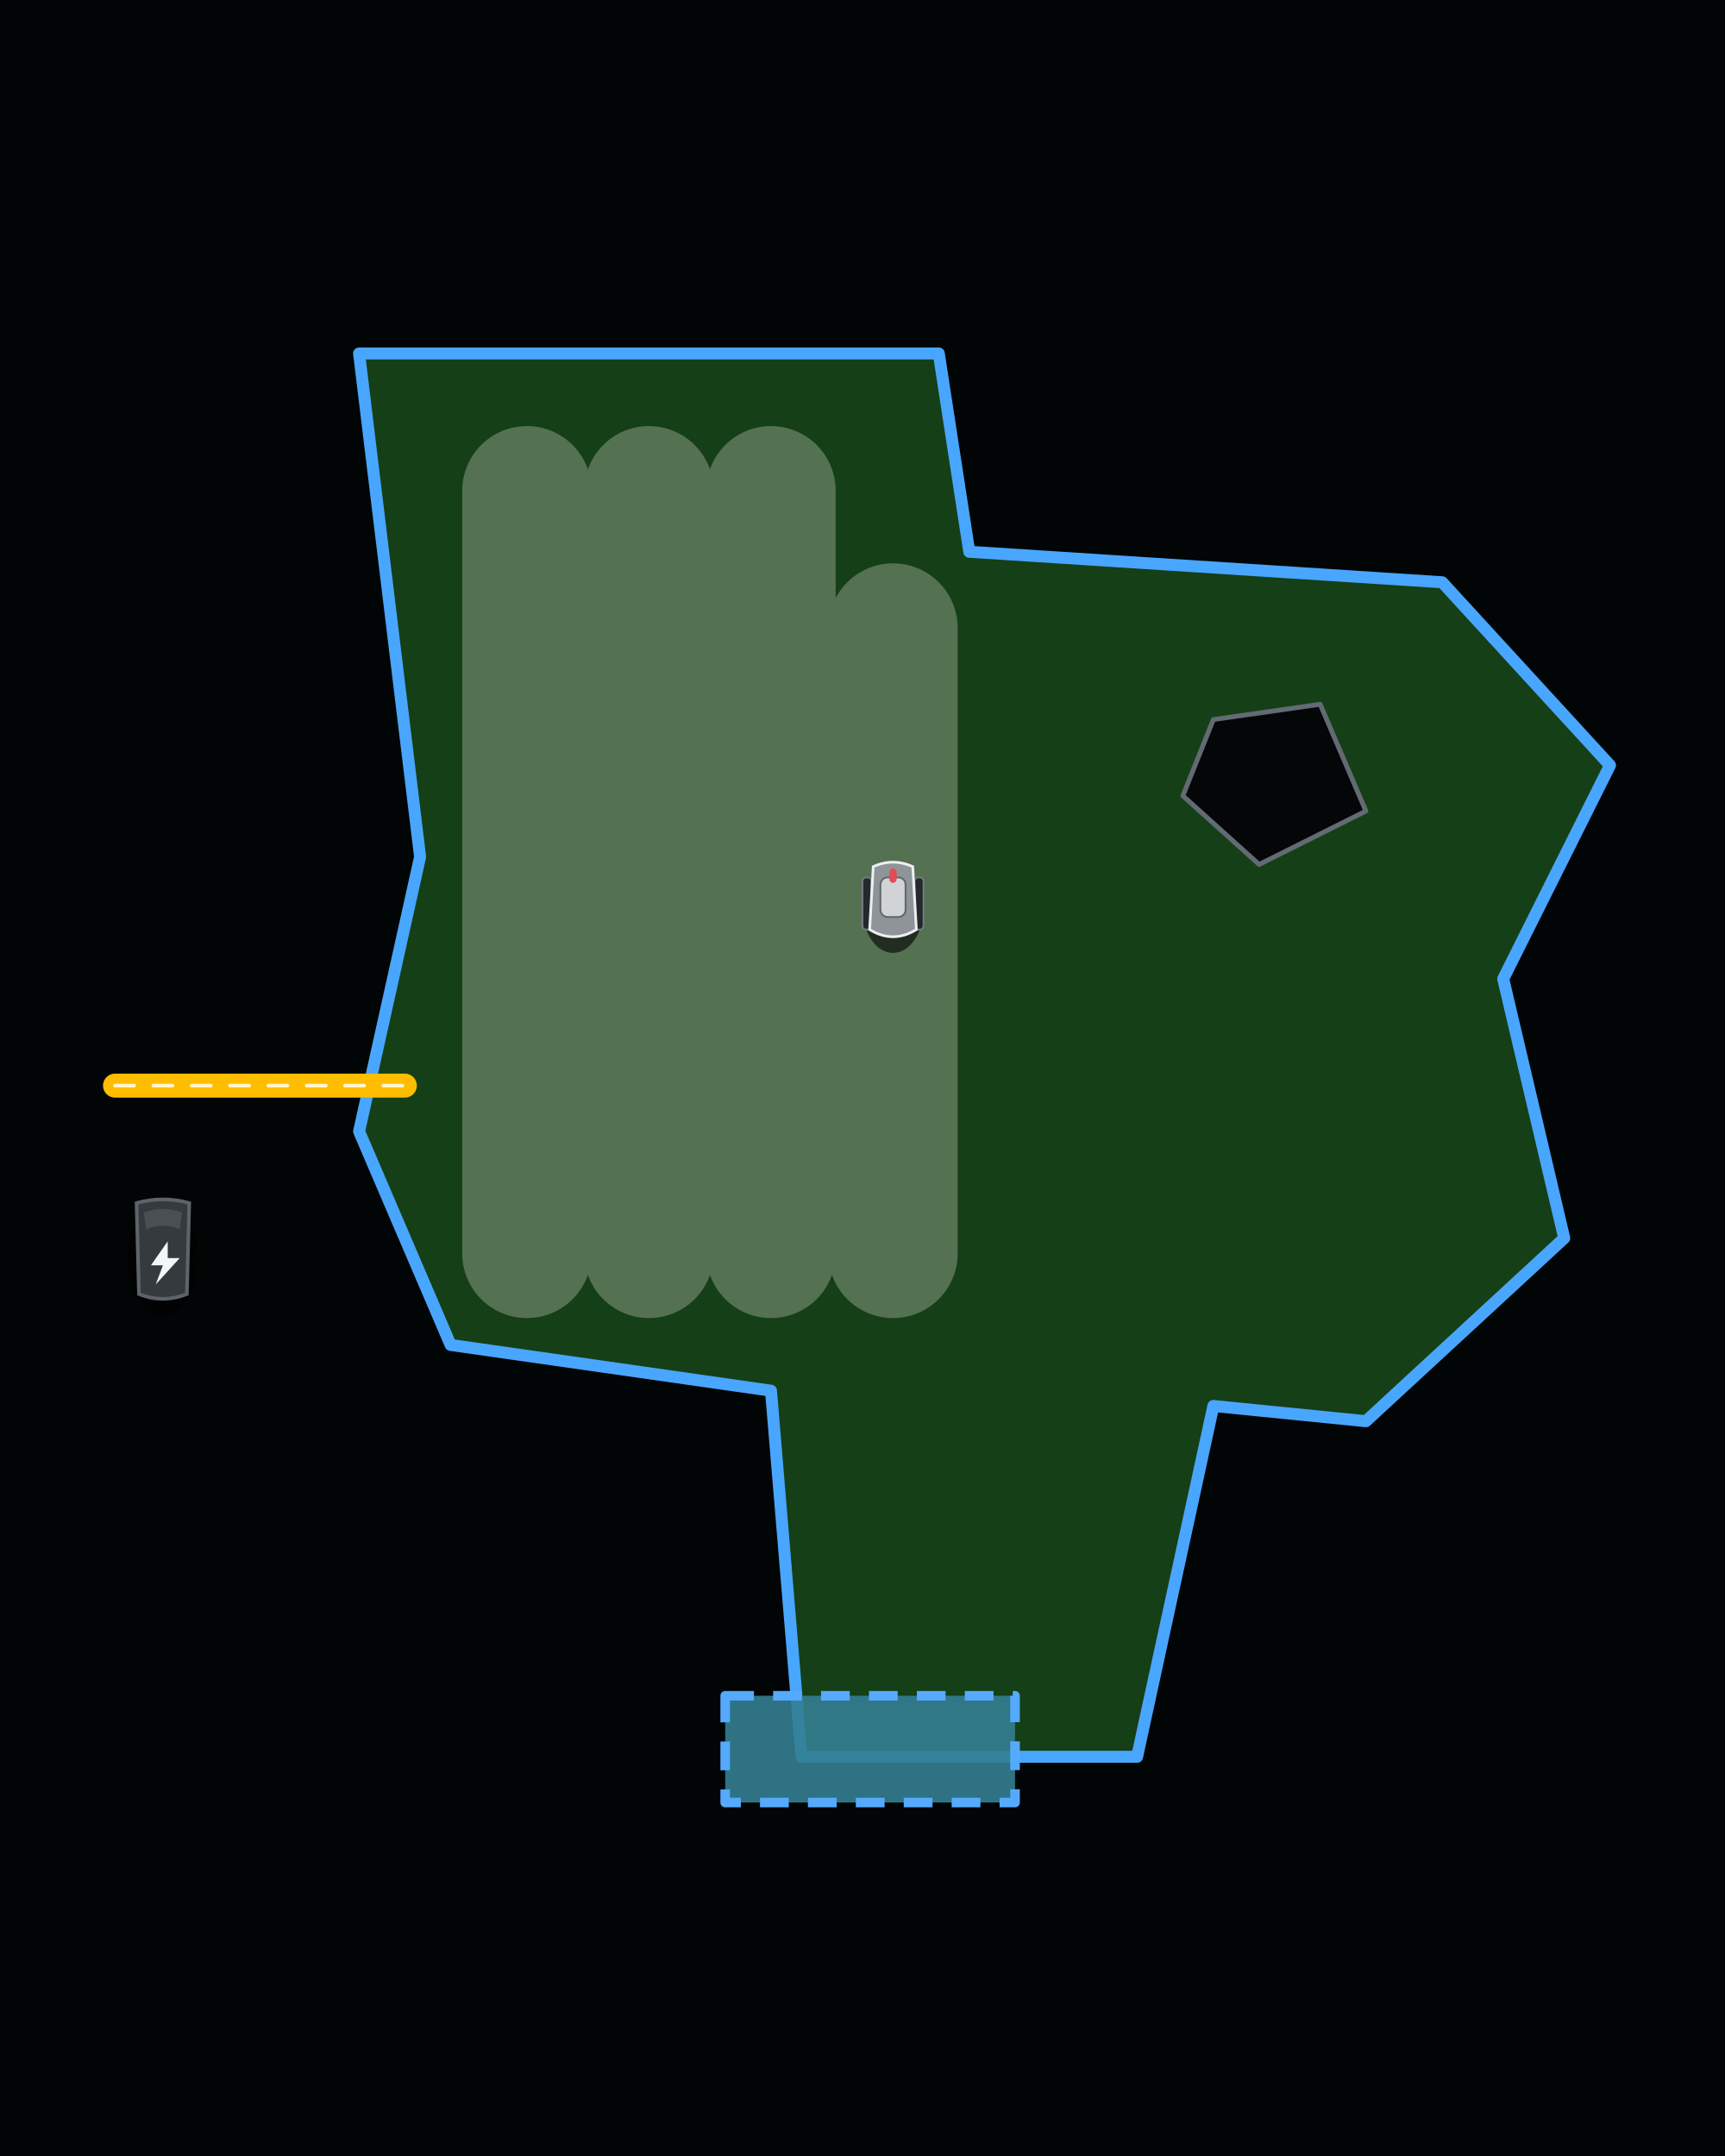
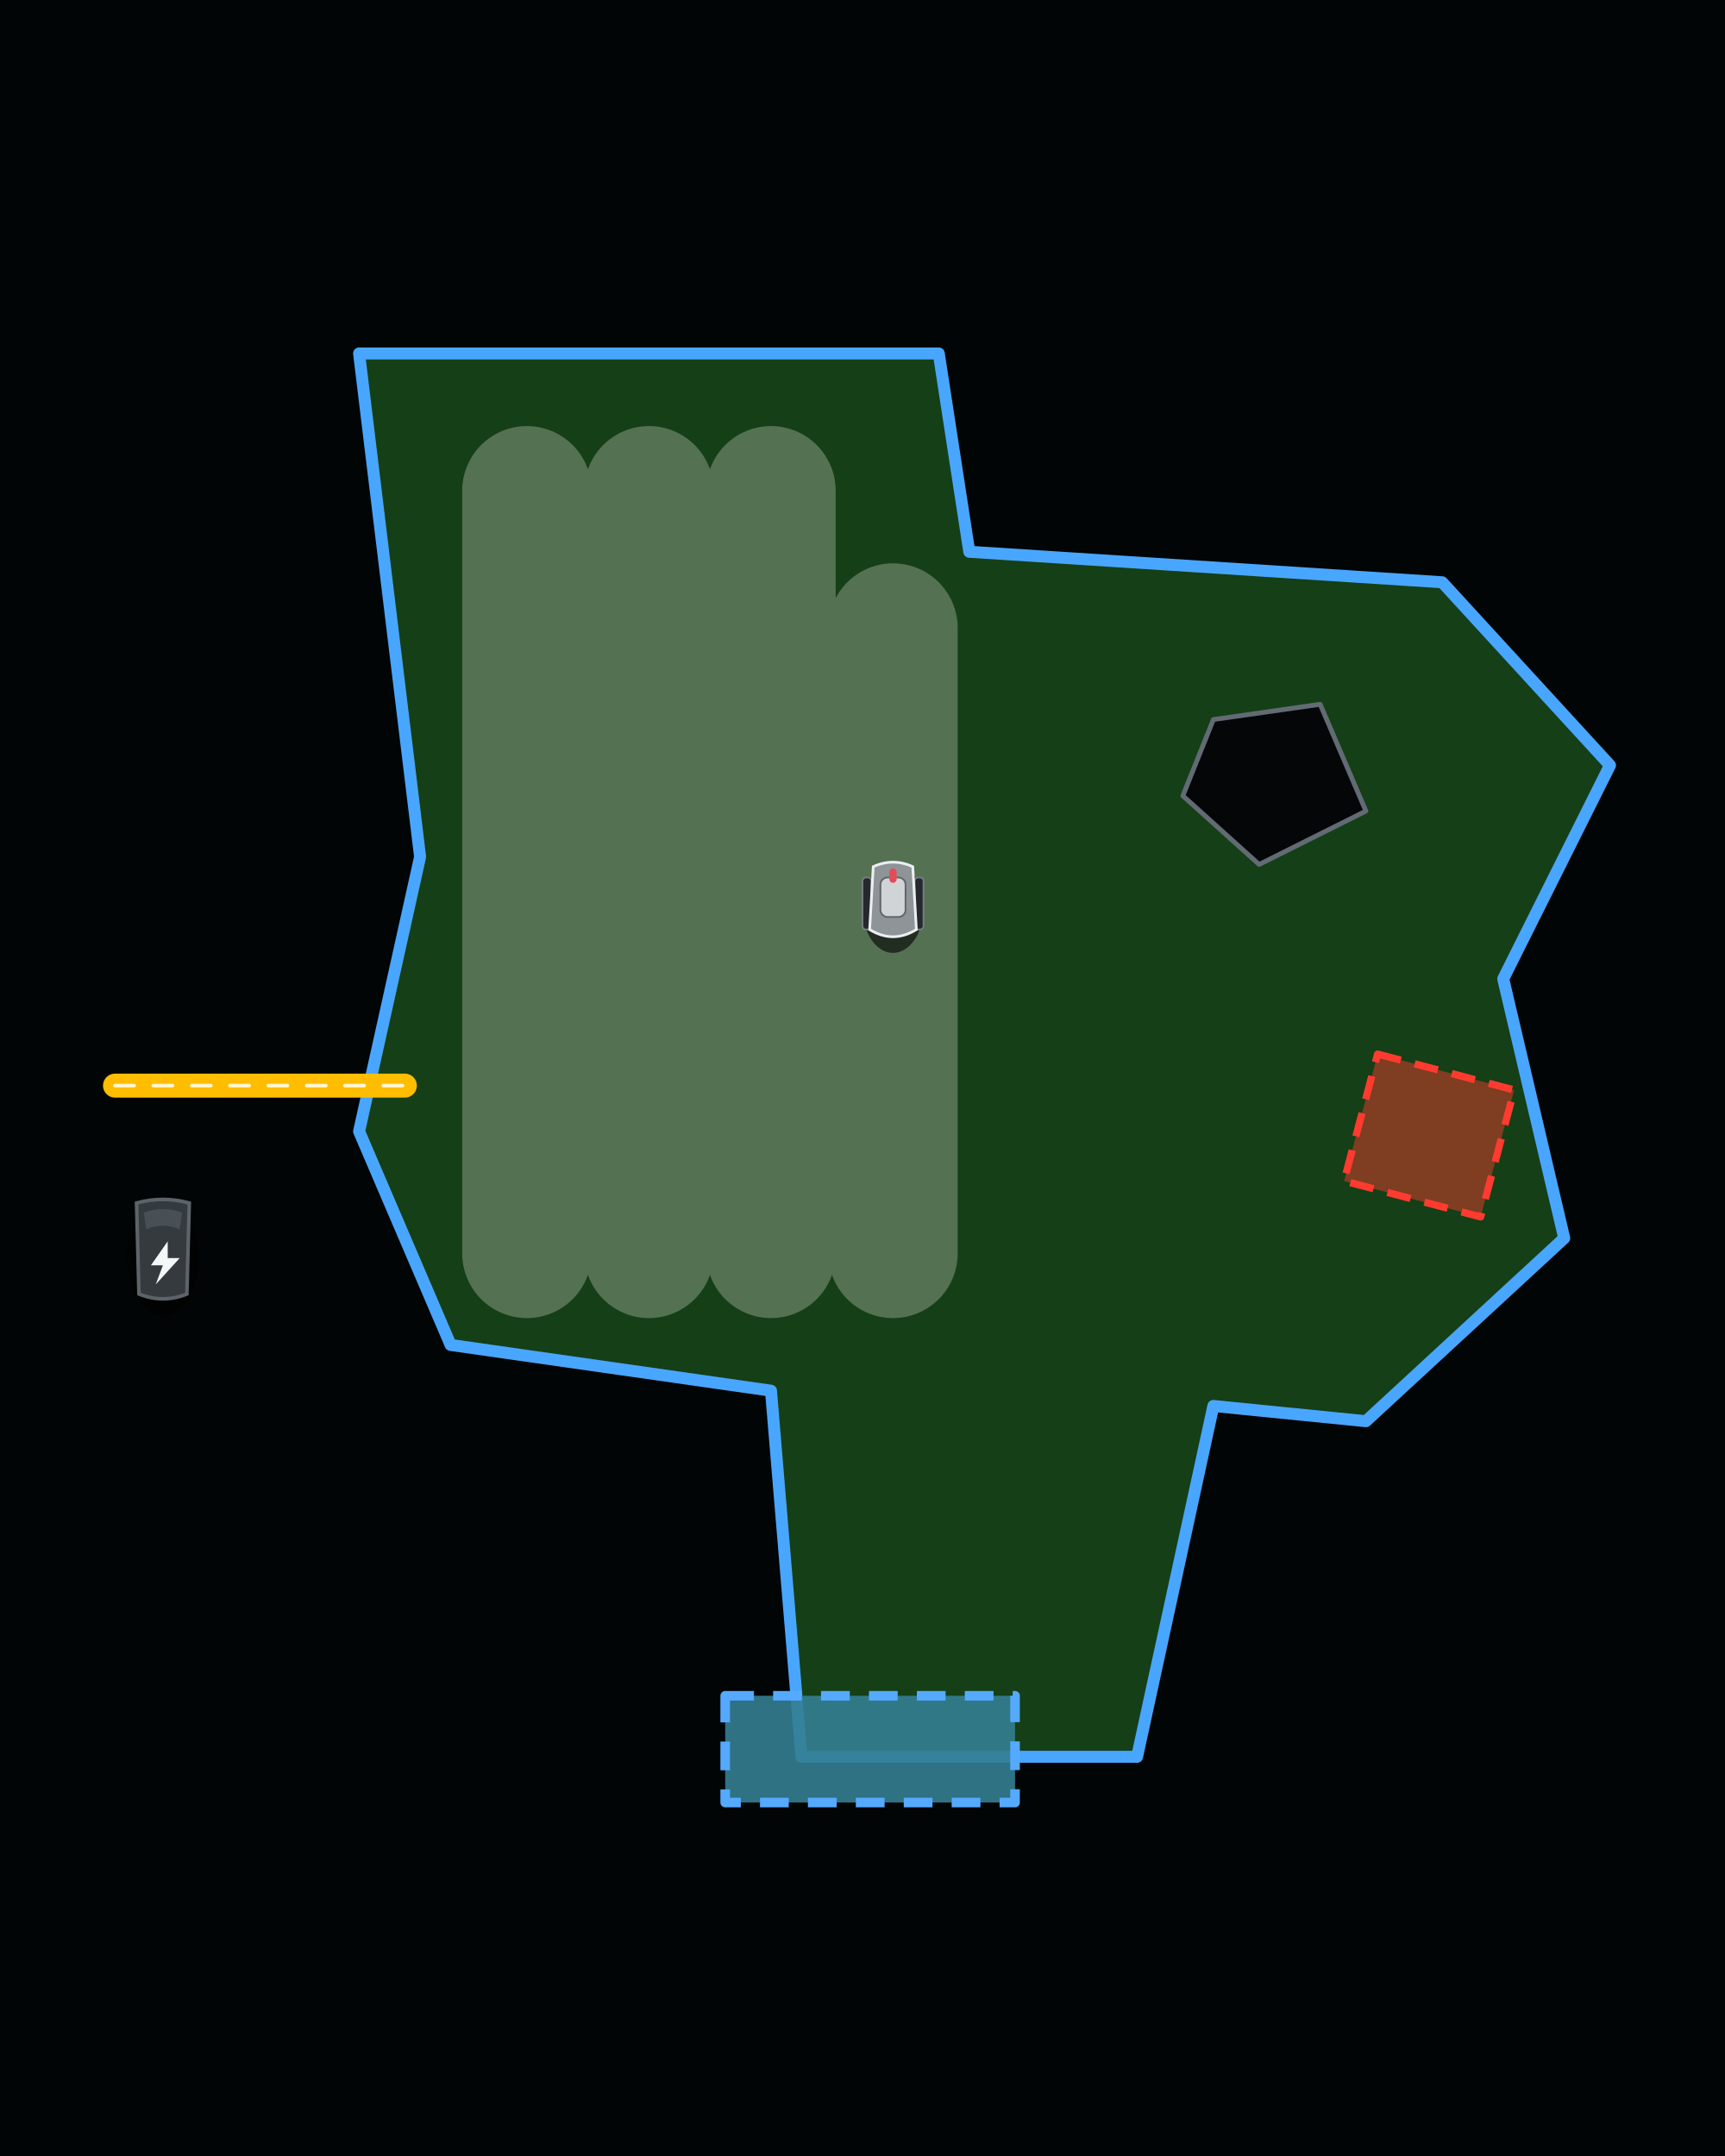
<svg xmlns="http://www.w3.org/2000/svg" width="720" height="900" viewBox="0 0 720 900" role="img">
  <defs>
    <clipPath id="mowing-boundary-clip">
      <polygon points="149.88,147.55 391.84,147.55 404.57,230.33 601.96,243.06 672.00,319.47 627.43,408.61 652.90,516.86 570.12,593.27 506.45,586.90 474.61,733.35 334.53,733.35 321.80,580.53 188.08,561.43 149.88,472.29 175.35,357.67" />
    </clipPath>
  </defs>
  <rect class="background" width="720" height="900" />
  <style>
    .background { fill: #020505; }
    .boundary { fill: #153f16; stroke: #49a6ff; stroke-width: 5; stroke-linejoin: round; }
    .base-area { fill: #347f91; fill-opacity: .9; stroke: #55aaff; stroke-width: 4; stroke-dasharray: 12 8; stroke-linejoin: round; }
-     .no-go-area { fill: #050607; stroke: #626a74; stroke-width: 2; stroke-linejoin: round; }
+     .obstacle { fill: #050607; stroke: #626a74; stroke-width: 2; stroke-linejoin: round; }
+     .forbidden-zone { fill: #ff3b30; fill-opacity: .45; stroke: #ff3b30; stroke-width: 3; stroke-dasharray: 10 6; stroke-linejoin: round; }
    .pathway { fill: none; stroke: #ffbd00; stroke-width: 10; stroke-linecap: round; stroke-linejoin: round; }
    .pathway-center { fill: none; stroke: #fff7cf; stroke-width: 1.5; stroke-dasharray: 8 8; stroke-linecap: round; }
    .cleaned-area { opacity: .58; }
    .cleaned-path { fill: none; stroke: #82967e; stroke-width: 54; stroke-linecap: round; stroke-linejoin: round; }
    .mower-shadow { fill: #000; opacity: .6; }
    .mower-wheel { fill: #25292d; stroke: #747b80; stroke-width: 1; }
    .mower-body { fill: #8e9498; stroke: #eceff1; stroke-width: 1.5; }
    .mower-panel { fill: #d1d4d6; stroke: #61676b; stroke-width: 1; }
    .mower-accent { fill: #e34c56; }
    .station-shadow { fill: #000; opacity: .55; }
    .station-body { fill: #353a3f; stroke: #5c646a; stroke-width: 1.5; }
    .station-top { fill: #484f55; }
    .station-lightning { fill: #f4f7f8; }
  </style>
  <g>
    <polygon class="boundary" points="149.88,147.55 391.84,147.55 404.57,230.33 601.96,243.06 672.00,319.47 627.43,408.61 652.90,516.86 570.12,593.27 506.45,586.90 474.61,733.35 334.53,733.35 321.80,580.53 188.08,561.43 149.88,472.29 175.35,357.67" />
    <g class="cleaned-area" clip-path="url(#mowing-boundary-clip)">
      <polyline class="cleaned-path" points="219.92,204.86 219.92,523.22" />
      <polyline class="cleaned-path" points="270.86,523.22 270.86,204.86" />
      <polyline class="cleaned-path" points="321.80,204.86 321.80,523.22" />
      <polyline class="cleaned-path" points="372.73,523.22 372.73,262.16" />
    </g>
    <polygon class="base-area" points="302.69,707.88 423.67,707.88 423.67,752.45 302.69,752.45" />
-     <polygon class="no-go-area" points="506.45,300.37 551.02,294.00 570.12,338.57 525.55,360.86 493.71,332.20" />
+     <polygon class="obstacle" points="506.45,300.37 551.02,294.00 570.12,338.57 525.55,360.86 493.71,332.20" />
+     <polygon class="forbidden-zone" points="575.00,440.00 632.00,455.00 618.00,508.00 561.00,493.00" />
    <polyline class="pathway" points="48.00,453.18 168.98,453.18" />
    <polyline class="pathway-center" points="48.00,453.18 168.98,453.18" />
    <g class="charging-station" transform="translate(68.00 521.18)">
      <ellipse class="station-shadow" cx="0" cy="4" rx="15" ry="24" />
      <path class="station-body" d="M -11 -19 Q 0 -22 11 -19 L 10 19 Q 0 23 -10 19 Z" />
      <path class="station-top" d="M -8 -15 Q 0 -18 8 -15 L 7 -8 Q 0 -11 -7 -8 Z" />
      <path class="station-lightning" d="M 2 -3 L -5 7 L 0 7 L -3 15 L 7 4 L 2 4 Z" />
    </g>
    <g class="mower-marker" transform="translate(372.73 376.78) scale(.75)">
      <ellipse class="mower-shadow" cx="0" cy="3" rx="17" ry="25" />
      <rect class="mower-wheel" x="-17" y="-14" width="5" height="29" rx="2" />
      <rect class="mower-wheel" x="12" y="-14" width="5" height="29" rx="2" />
      <path class="mower-body" d="M -11 -20 Q 0 -25 11 -20 L 13 15 Q 0 23 -13 15 Z" />
      <rect class="mower-panel" x="-7" y="-14" width="14" height="22" rx="4" />
      <rect class="mower-accent" x="-2" y="-19" width="4" height="8" rx="2" />
    </g>
  </g>
</svg>
